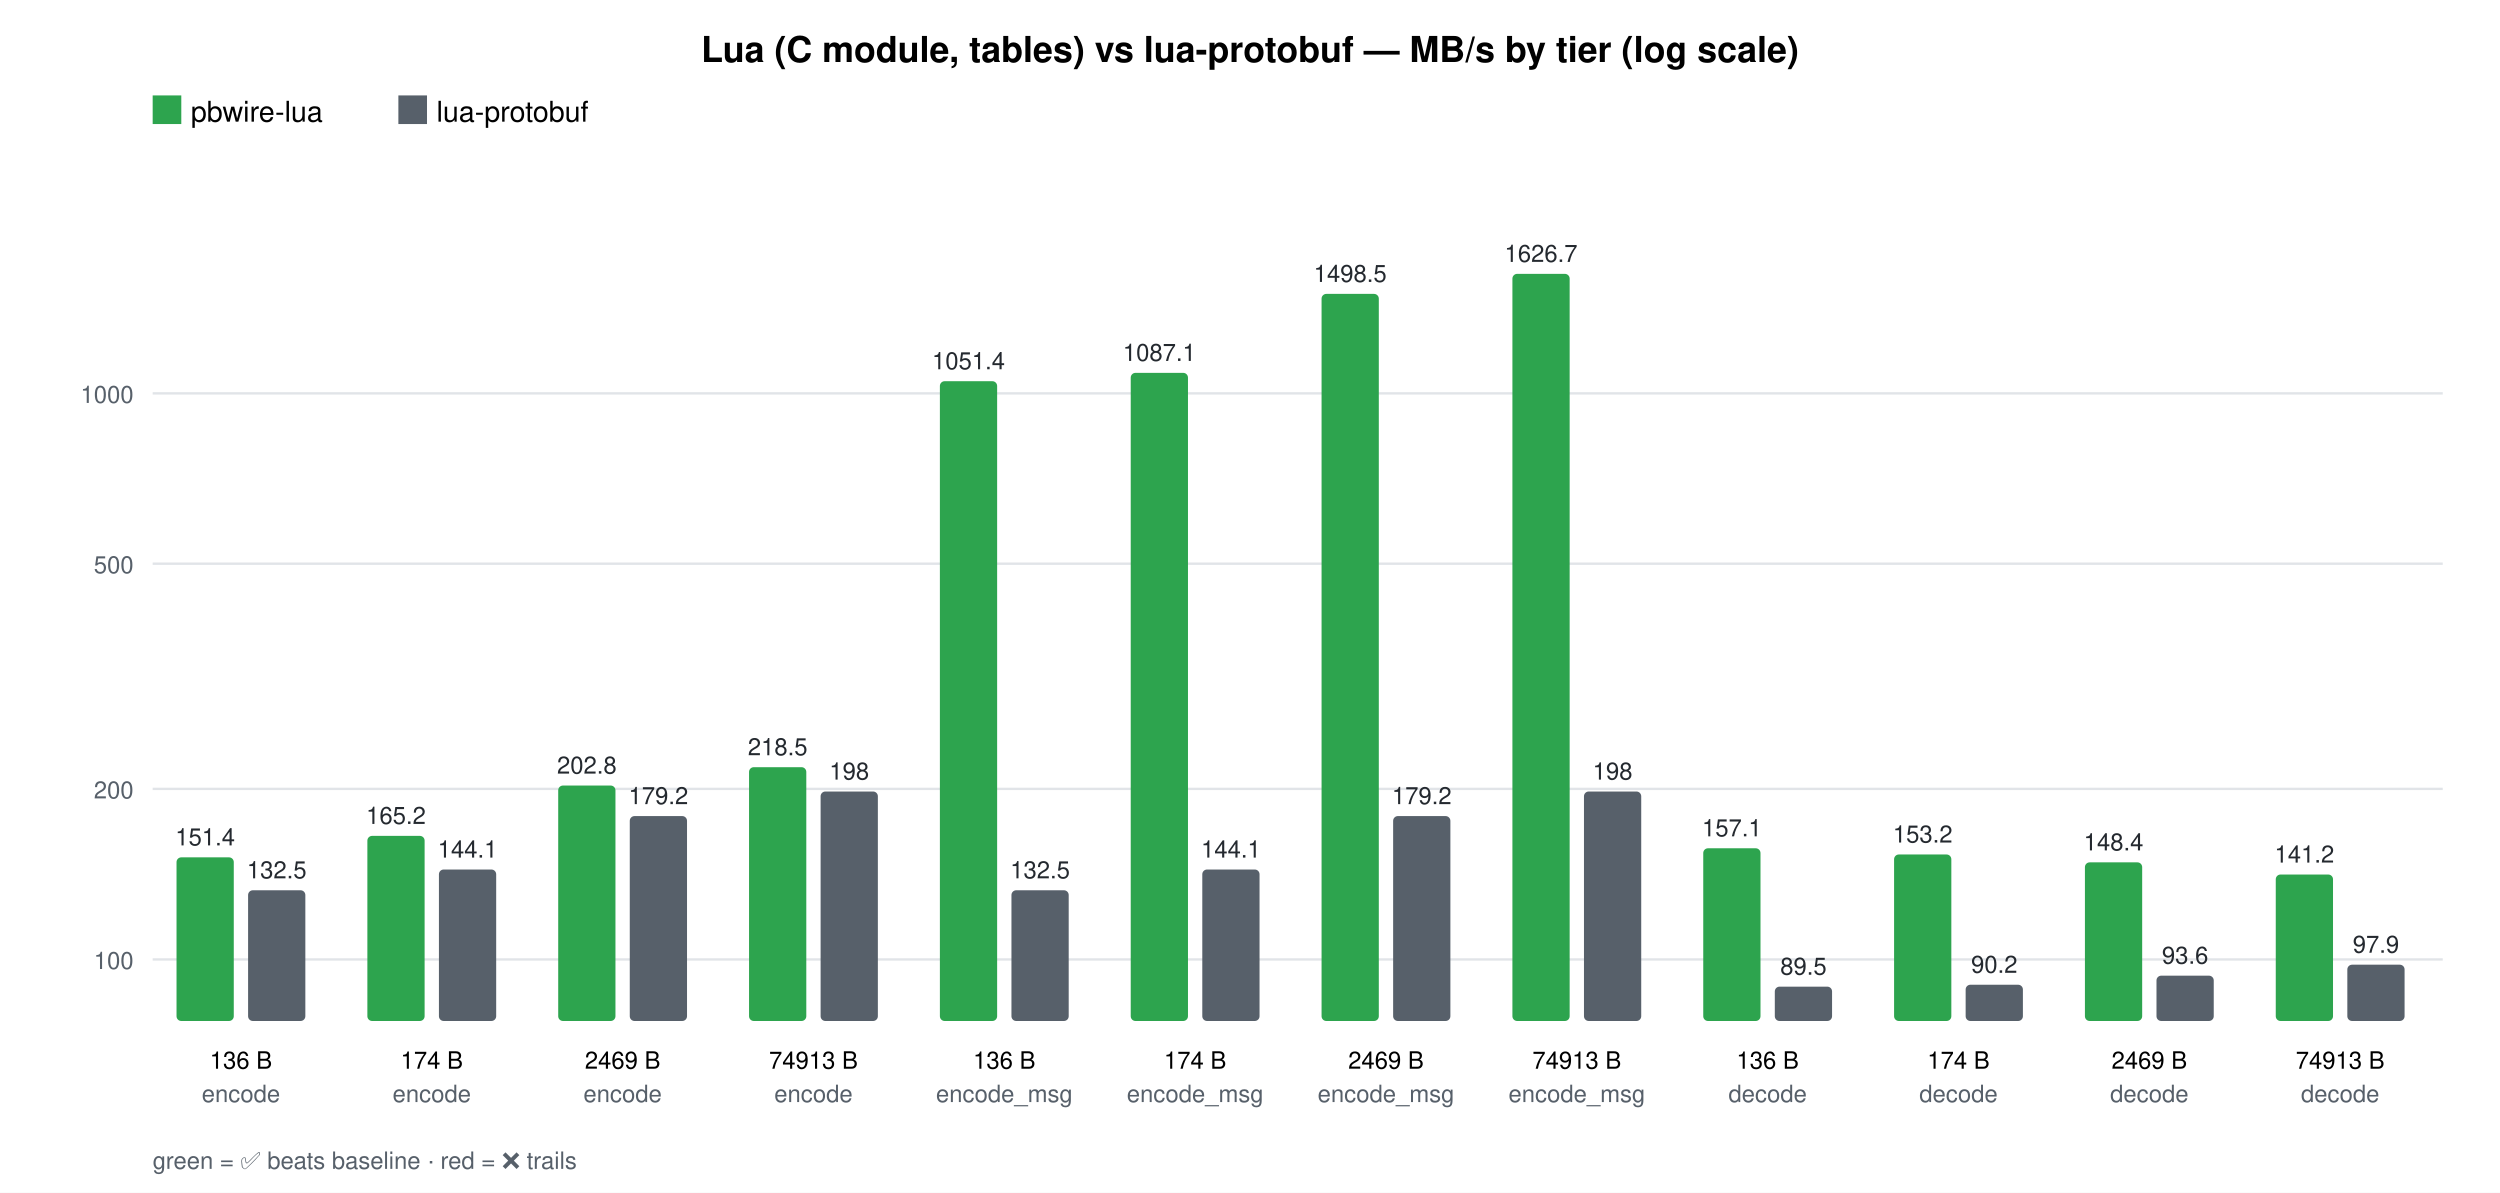
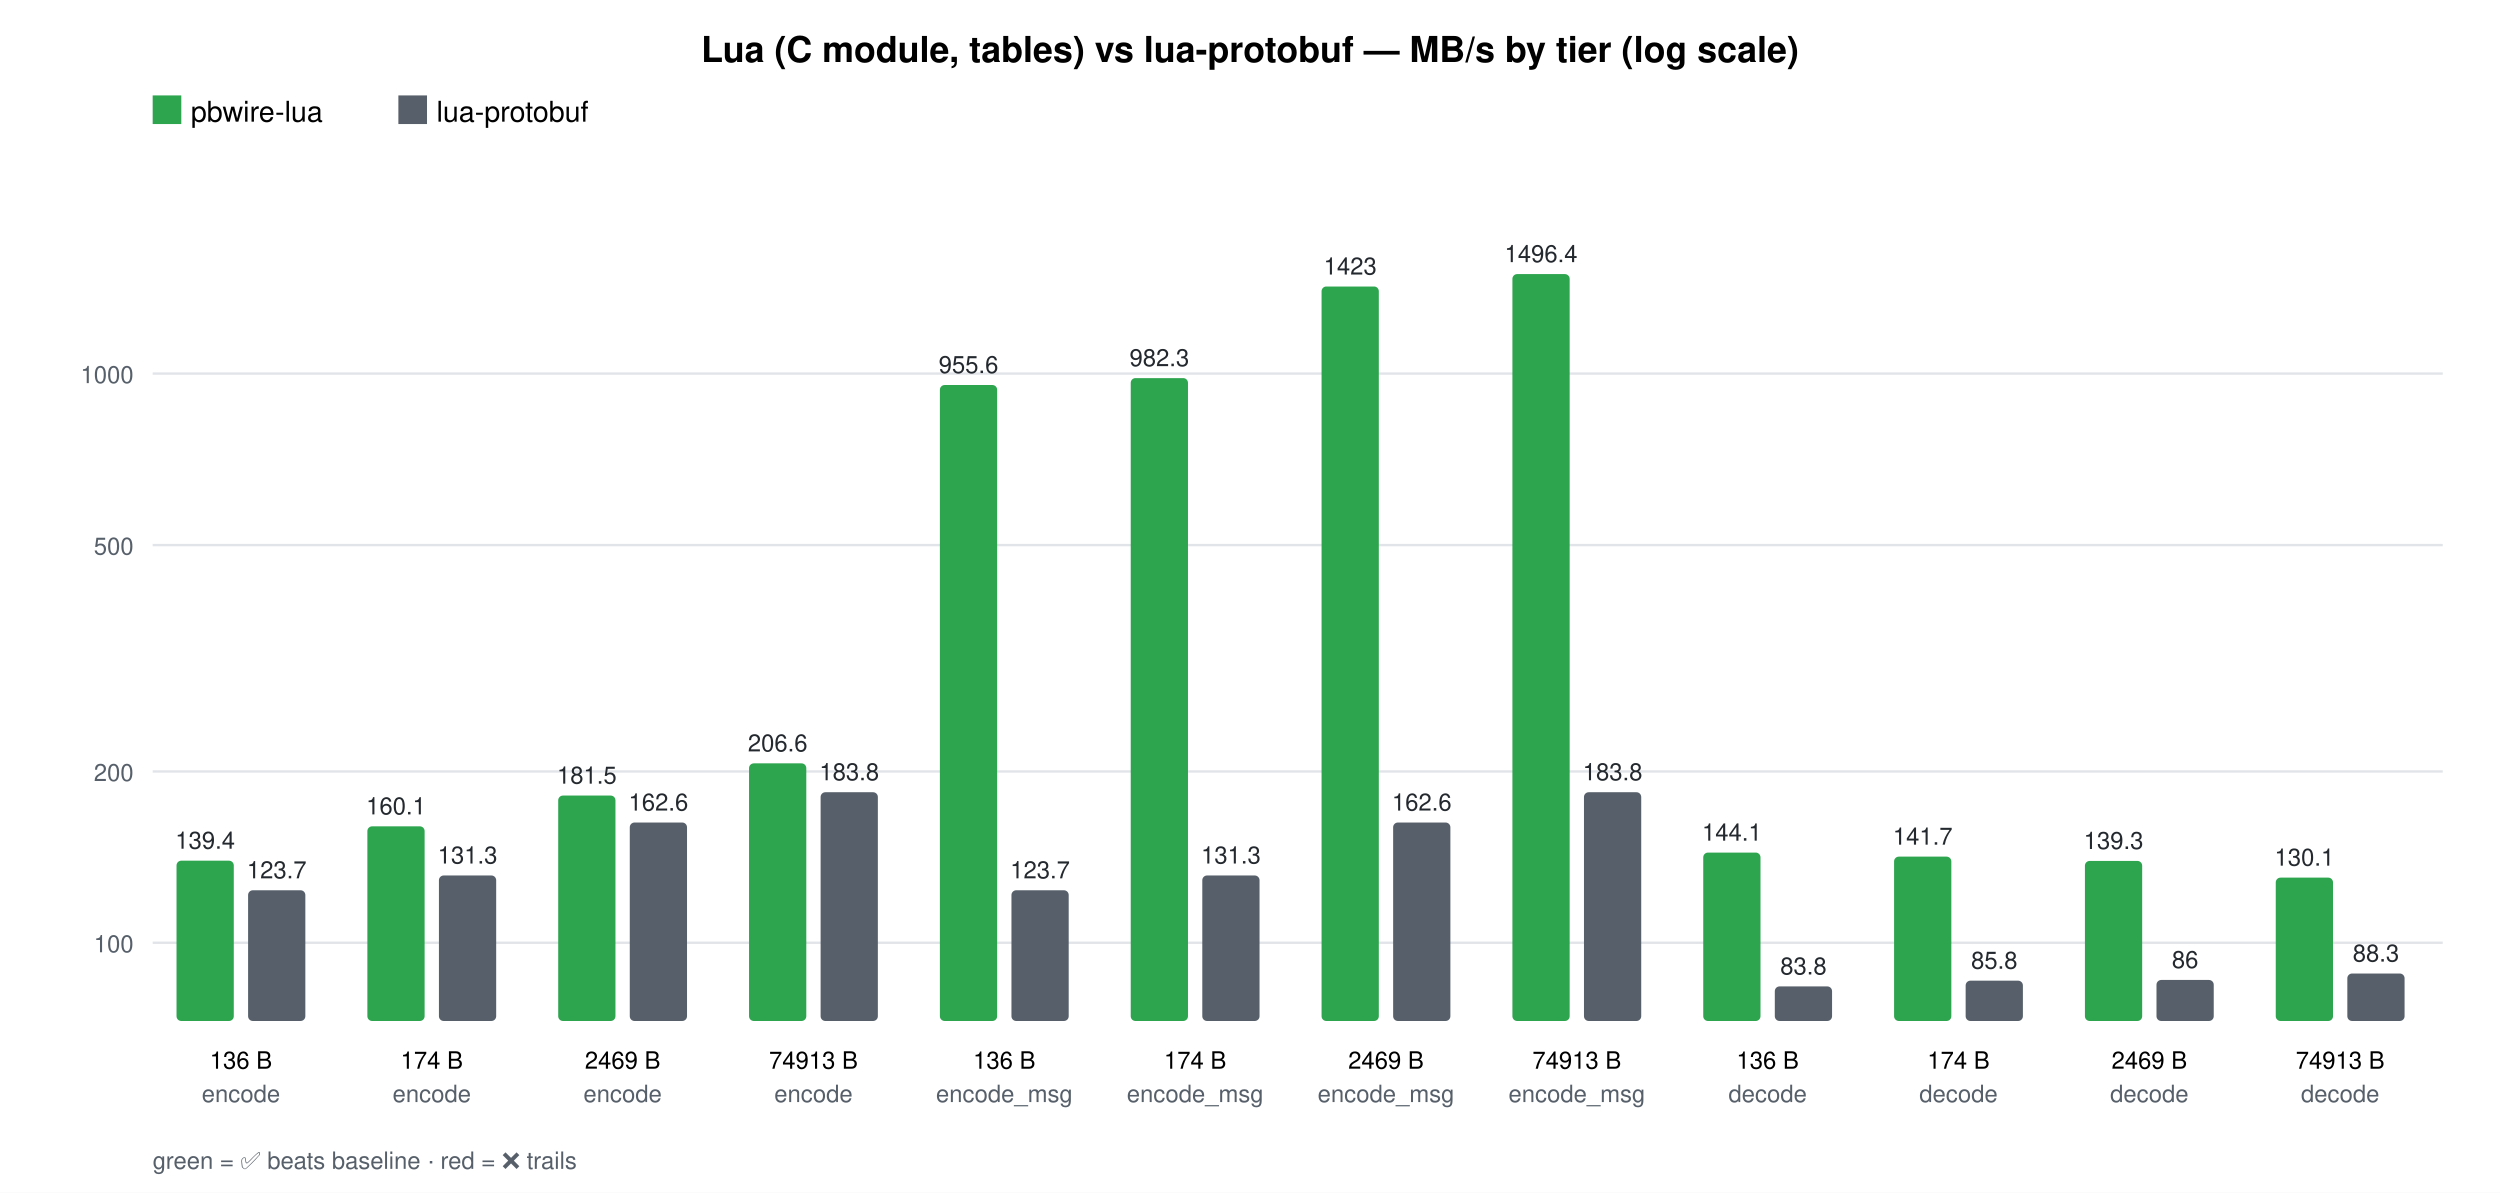
<svg xmlns="http://www.w3.org/2000/svg" width="1048" height="500" font-family="Helvetica, Arial, sans-serif">
  <rect width="1048" height="500" fill="#ffffff" />
  <text x="524.0" y="26" text-anchor="middle" font-size="15" font-weight="bold">Lua (C module, tables) vs lua-protobuf — MB/s by tier (log scale)</text>
  <rect x="64" y="40" width="12" height="12" fill="#2da44e" />
  <text x="80" y="51" font-size="12">pbwire-lua</text>
  <rect x="167.0" y="40" width="12" height="12" fill="#57606a" />
  <text x="183.0" y="51" font-size="12">lua-protobuf</text>
-   <line x1="64" y1="402.2" x2="1024" y2="402.2" stroke="#e1e4e8" />
-   <text x="56" y="406.2" text-anchor="end" font-size="10" fill="#57606a">100</text>
-   <line x1="64" y1="330.7" x2="1024" y2="330.7" stroke="#e1e4e8" />
-   <text x="56" y="334.7" text-anchor="end" font-size="10" fill="#57606a">200</text>
-   <line x1="64" y1="236.3" x2="1024" y2="236.3" stroke="#e1e4e8" />
-   <text x="56" y="240.3" text-anchor="end" font-size="10" fill="#57606a">500</text>
-   <line x1="64" y1="164.9" x2="1024" y2="164.9" stroke="#e1e4e8" />
-   <text x="56" y="168.9" text-anchor="end" font-size="10" fill="#57606a">1000</text>
+   <line x1="64" y1="395.2" x2="1024" y2="395.2" stroke="#e1e4e8" />
+   <text x="56" y="399.2" text-anchor="end" font-size="10" fill="#57606a">100</text>
+   <line x1="64" y1="323.4" x2="1024" y2="323.4" stroke="#e1e4e8" />
+   <text x="56" y="327.4" text-anchor="end" font-size="10" fill="#57606a">200</text>
+   <line x1="64" y1="228.5" x2="1024" y2="228.5" stroke="#e1e4e8" />
+   <text x="56" y="232.5" text-anchor="end" font-size="10" fill="#57606a">500</text>
+   <line x1="64" y1="156.6" x2="1024" y2="156.6" stroke="#e1e4e8" />
+   <text x="56" y="160.6" text-anchor="end" font-size="10" fill="#57606a">1000</text>
  <text x="101.0" y="448" text-anchor="middle" font-size="10">136 B</text>
  <text x="101.0" y="462" text-anchor="middle" font-size="10" fill="#57606a">encode</text>
-   <rect x="74.0" y="359.4" width="24" height="68.6" rx="2" fill="#2da44e" />
-   <text x="86.0" y="354.4" text-anchor="middle" font-size="10" fill="#24292f">151.4</text>
+   <rect x="74.0" y="360.8" width="24" height="67.2" rx="2" fill="#2da44e" />
+   <text x="86.0" y="355.8" text-anchor="middle" font-size="10" fill="#24292f">139.4</text>
  <rect x="104.0" y="373.2" width="24" height="54.8" rx="2" fill="#57606a" />
-   <text x="116.0" y="368.2" text-anchor="middle" font-size="10" fill="#24292f">132.5</text>
+   <text x="116.0" y="368.2" text-anchor="middle" font-size="10" fill="#24292f">123.7</text>
  <text x="181.0" y="448" text-anchor="middle" font-size="10">174 B</text>
  <text x="181.0" y="462" text-anchor="middle" font-size="10" fill="#57606a">encode</text>
-   <rect x="154.0" y="350.4" width="24" height="77.6" rx="2" fill="#2da44e" />
-   <text x="166.0" y="345.4" text-anchor="middle" font-size="10" fill="#24292f">165.2</text>
-   <rect x="184.0" y="364.5" width="24" height="63.5" rx="2" fill="#57606a" />
-   <text x="196.0" y="359.5" text-anchor="middle" font-size="10" fill="#24292f">144.1</text>
+   <rect x="154.0" y="346.4" width="24" height="81.6" rx="2" fill="#2da44e" />
+   <text x="166.0" y="341.4" text-anchor="middle" font-size="10" fill="#24292f">160.1</text>
+   <rect x="184.0" y="367.0" width="24" height="61.0" rx="2" fill="#57606a" />
+   <text x="196.0" y="362.0" text-anchor="middle" font-size="10" fill="#24292f">131.3</text>
  <text x="261.0" y="448" text-anchor="middle" font-size="10">2469 B</text>
  <text x="261.0" y="462" text-anchor="middle" font-size="10" fill="#57606a">encode</text>
-   <rect x="234.0" y="329.3" width="24" height="98.7" rx="2" fill="#2da44e" />
-   <text x="246.0" y="324.3" text-anchor="middle" font-size="10" fill="#24292f">202.8</text>
-   <rect x="264.0" y="342.1" width="24" height="85.9" rx="2" fill="#57606a" />
-   <text x="276.0" y="337.1" text-anchor="middle" font-size="10" fill="#24292f">179.2</text>
+   <rect x="234.0" y="333.5" width="24" height="94.5" rx="2" fill="#2da44e" />
+   <text x="246.0" y="328.5" text-anchor="middle" font-size="10" fill="#24292f">181.5</text>
+   <rect x="264.0" y="344.8" width="24" height="83.2" rx="2" fill="#57606a" />
+   <text x="276.0" y="339.8" text-anchor="middle" font-size="10" fill="#24292f">162.6</text>
  <text x="341.0" y="448" text-anchor="middle" font-size="10">74913 B</text>
  <text x="341.0" y="462" text-anchor="middle" font-size="10" fill="#57606a">encode</text>
-   <rect x="314.0" y="321.6" width="24" height="106.4" rx="2" fill="#2da44e" />
-   <text x="326.0" y="316.6" text-anchor="middle" font-size="10" fill="#24292f">218.5</text>
-   <rect x="344.0" y="331.8" width="24" height="96.2" rx="2" fill="#57606a" />
-   <text x="356.0" y="326.8" text-anchor="middle" font-size="10" fill="#24292f">198</text>
+   <rect x="314.0" y="320.0" width="24" height="108.0" rx="2" fill="#2da44e" />
+   <text x="326.0" y="315.0" text-anchor="middle" font-size="10" fill="#24292f">206.6</text>
+   <rect x="344.0" y="332.1" width="24" height="95.9" rx="2" fill="#57606a" />
+   <text x="356.0" y="327.1" text-anchor="middle" font-size="10" fill="#24292f">183.8</text>
  <text x="421.0" y="448" text-anchor="middle" font-size="10">136 B</text>
  <text x="421.0" y="462" text-anchor="middle" font-size="10" fill="#57606a">encode_msg</text>
-   <rect x="394.0" y="159.8" width="24" height="268.2" rx="2" fill="#2da44e" />
-   <text x="406.0" y="154.8" text-anchor="middle" font-size="10" fill="#24292f">1051.4</text>
+   <rect x="394.0" y="161.4" width="24" height="266.6" rx="2" fill="#2da44e" />
+   <text x="406.0" y="156.4" text-anchor="middle" font-size="10" fill="#24292f">955.6</text>
  <rect x="424.0" y="373.2" width="24" height="54.8" rx="2" fill="#57606a" />
-   <text x="436.0" y="368.2" text-anchor="middle" font-size="10" fill="#24292f">132.5</text>
+   <text x="436.0" y="368.2" text-anchor="middle" font-size="10" fill="#24292f">123.7</text>
  <text x="501.0" y="448" text-anchor="middle" font-size="10">174 B</text>
  <text x="501.0" y="462" text-anchor="middle" font-size="10" fill="#57606a">encode_msg</text>
-   <rect x="474.0" y="156.3" width="24" height="271.7" rx="2" fill="#2da44e" />
-   <text x="486.0" y="151.3" text-anchor="middle" font-size="10" fill="#24292f">1087.1</text>
-   <rect x="504.0" y="364.5" width="24" height="63.5" rx="2" fill="#57606a" />
-   <text x="516.0" y="359.5" text-anchor="middle" font-size="10" fill="#24292f">144.1</text>
+   <rect x="474.0" y="158.5" width="24" height="269.5" rx="2" fill="#2da44e" />
+   <text x="486.0" y="153.5" text-anchor="middle" font-size="10" fill="#24292f">982.3</text>
+   <rect x="504.0" y="367.0" width="24" height="61.0" rx="2" fill="#57606a" />
+   <text x="516.0" y="362.0" text-anchor="middle" font-size="10" fill="#24292f">131.3</text>
  <text x="581.0" y="448" text-anchor="middle" font-size="10">2469 B</text>
  <text x="581.0" y="462" text-anchor="middle" font-size="10" fill="#57606a">encode_msg</text>
-   <rect x="554.0" y="123.2" width="24" height="304.8" rx="2" fill="#2da44e" />
-   <text x="566.0" y="118.2" text-anchor="middle" font-size="10" fill="#24292f">1498.5</text>
-   <rect x="584.0" y="342.1" width="24" height="85.9" rx="2" fill="#57606a" />
-   <text x="596.0" y="337.1" text-anchor="middle" font-size="10" fill="#24292f">179.2</text>
+   <rect x="554.0" y="120.1" width="24" height="307.9" rx="2" fill="#2da44e" />
+   <text x="566.0" y="115.1" text-anchor="middle" font-size="10" fill="#24292f">1423</text>
+   <rect x="584.0" y="344.8" width="24" height="83.2" rx="2" fill="#57606a" />
+   <text x="596.0" y="339.8" text-anchor="middle" font-size="10" fill="#24292f">162.6</text>
  <text x="661.0" y="448" text-anchor="middle" font-size="10">74913 B</text>
  <text x="661.0" y="462" text-anchor="middle" font-size="10" fill="#57606a">encode_msg</text>
-   <rect x="634.0" y="114.8" width="24" height="313.2" rx="2" fill="#2da44e" />
-   <text x="646.0" y="109.8" text-anchor="middle" font-size="10" fill="#24292f">1626.7</text>
-   <rect x="664.0" y="331.8" width="24" height="96.2" rx="2" fill="#57606a" />
-   <text x="676.0" y="326.8" text-anchor="middle" font-size="10" fill="#24292f">198</text>
+   <rect x="634.0" y="114.9" width="24" height="313.1" rx="2" fill="#2da44e" />
+   <text x="646.0" y="109.9" text-anchor="middle" font-size="10" fill="#24292f">1496.4</text>
+   <rect x="664.0" y="332.1" width="24" height="95.9" rx="2" fill="#57606a" />
+   <text x="676.0" y="327.1" text-anchor="middle" font-size="10" fill="#24292f">183.8</text>
  <text x="741.0" y="448" text-anchor="middle" font-size="10">136 B</text>
  <text x="741.0" y="462" text-anchor="middle" font-size="10" fill="#57606a">decode</text>
-   <rect x="714.0" y="355.6" width="24" height="72.4" rx="2" fill="#2da44e" />
-   <text x="726.0" y="350.6" text-anchor="middle" font-size="10" fill="#24292f">157.1</text>
-   <rect x="744.0" y="413.6" width="24" height="14.4" rx="2" fill="#57606a" />
-   <text x="756.0" y="408.6" text-anchor="middle" font-size="10" fill="#24292f">89.5</text>
+   <rect x="714.0" y="357.4" width="24" height="70.6" rx="2" fill="#2da44e" />
+   <text x="726.0" y="352.4" text-anchor="middle" font-size="10" fill="#24292f">144.1</text>
+   <rect x="744.0" y="413.5" width="24" height="14.5" rx="2" fill="#57606a" />
+   <text x="756.0" y="408.5" text-anchor="middle" font-size="10" fill="#24292f">83.8</text>
  <text x="821.0" y="448" text-anchor="middle" font-size="10">174 B</text>
  <text x="821.0" y="462" text-anchor="middle" font-size="10" fill="#57606a">decode</text>
-   <rect x="794.0" y="358.2" width="24" height="69.8" rx="2" fill="#2da44e" />
-   <text x="806.0" y="353.2" text-anchor="middle" font-size="10" fill="#24292f">153.2</text>
-   <rect x="824.0" y="412.8" width="24" height="15.2" rx="2" fill="#57606a" />
-   <text x="836.0" y="407.8" text-anchor="middle" font-size="10" fill="#24292f">90.2</text>
+   <rect x="794.0" y="359.1" width="24" height="68.9" rx="2" fill="#2da44e" />
+   <text x="806.0" y="354.1" text-anchor="middle" font-size="10" fill="#24292f">141.7</text>
+   <rect x="824.0" y="411.1" width="24" height="16.9" rx="2" fill="#57606a" />
+   <text x="836.0" y="406.1" text-anchor="middle" font-size="10" fill="#24292f">85.8</text>
  <text x="901.0" y="448" text-anchor="middle" font-size="10">2469 B</text>
  <text x="901.0" y="462" text-anchor="middle" font-size="10" fill="#57606a">decode</text>
-   <rect x="874.0" y="361.5" width="24" height="66.5" rx="2" fill="#2da44e" />
-   <text x="886.0" y="356.5" text-anchor="middle" font-size="10" fill="#24292f">148.4</text>
-   <rect x="904.0" y="409.0" width="24" height="19.0" rx="2" fill="#57606a" />
-   <text x="916.0" y="404.0" text-anchor="middle" font-size="10" fill="#24292f">93.6</text>
+   <rect x="874.0" y="360.9" width="24" height="67.1" rx="2" fill="#2da44e" />
+   <text x="886.0" y="355.9" text-anchor="middle" font-size="10" fill="#24292f">139.3</text>
+   <rect x="904.0" y="410.8" width="24" height="17.2" rx="2" fill="#57606a" />
+   <text x="916.0" y="405.8" text-anchor="middle" font-size="10" fill="#24292f">86</text>
  <text x="981.0" y="448" text-anchor="middle" font-size="10">74913 B</text>
  <text x="981.0" y="462" text-anchor="middle" font-size="10" fill="#57606a">decode</text>
-   <rect x="954.0" y="366.6" width="24" height="61.4" rx="2" fill="#2da44e" />
-   <text x="966.0" y="361.6" text-anchor="middle" font-size="10" fill="#24292f">141.2</text>
-   <rect x="984.0" y="404.4" width="24" height="23.6" rx="2" fill="#57606a" />
-   <text x="996.0" y="399.4" text-anchor="middle" font-size="10" fill="#24292f">97.9</text>
+   <rect x="954.0" y="367.9" width="24" height="60.1" rx="2" fill="#2da44e" />
+   <text x="966.0" y="362.9" text-anchor="middle" font-size="10" fill="#24292f">130.1</text>
+   <rect x="984.0" y="408.1" width="24" height="19.9" rx="2" fill="#57606a" />
+   <text x="996.0" y="403.1" text-anchor="middle" font-size="10" fill="#24292f">88.3</text>
  <text x="64" y="490" font-size="10" fill="#57606a">green = ✅ beats baseline · red = ❌ trails</text>
</svg>
